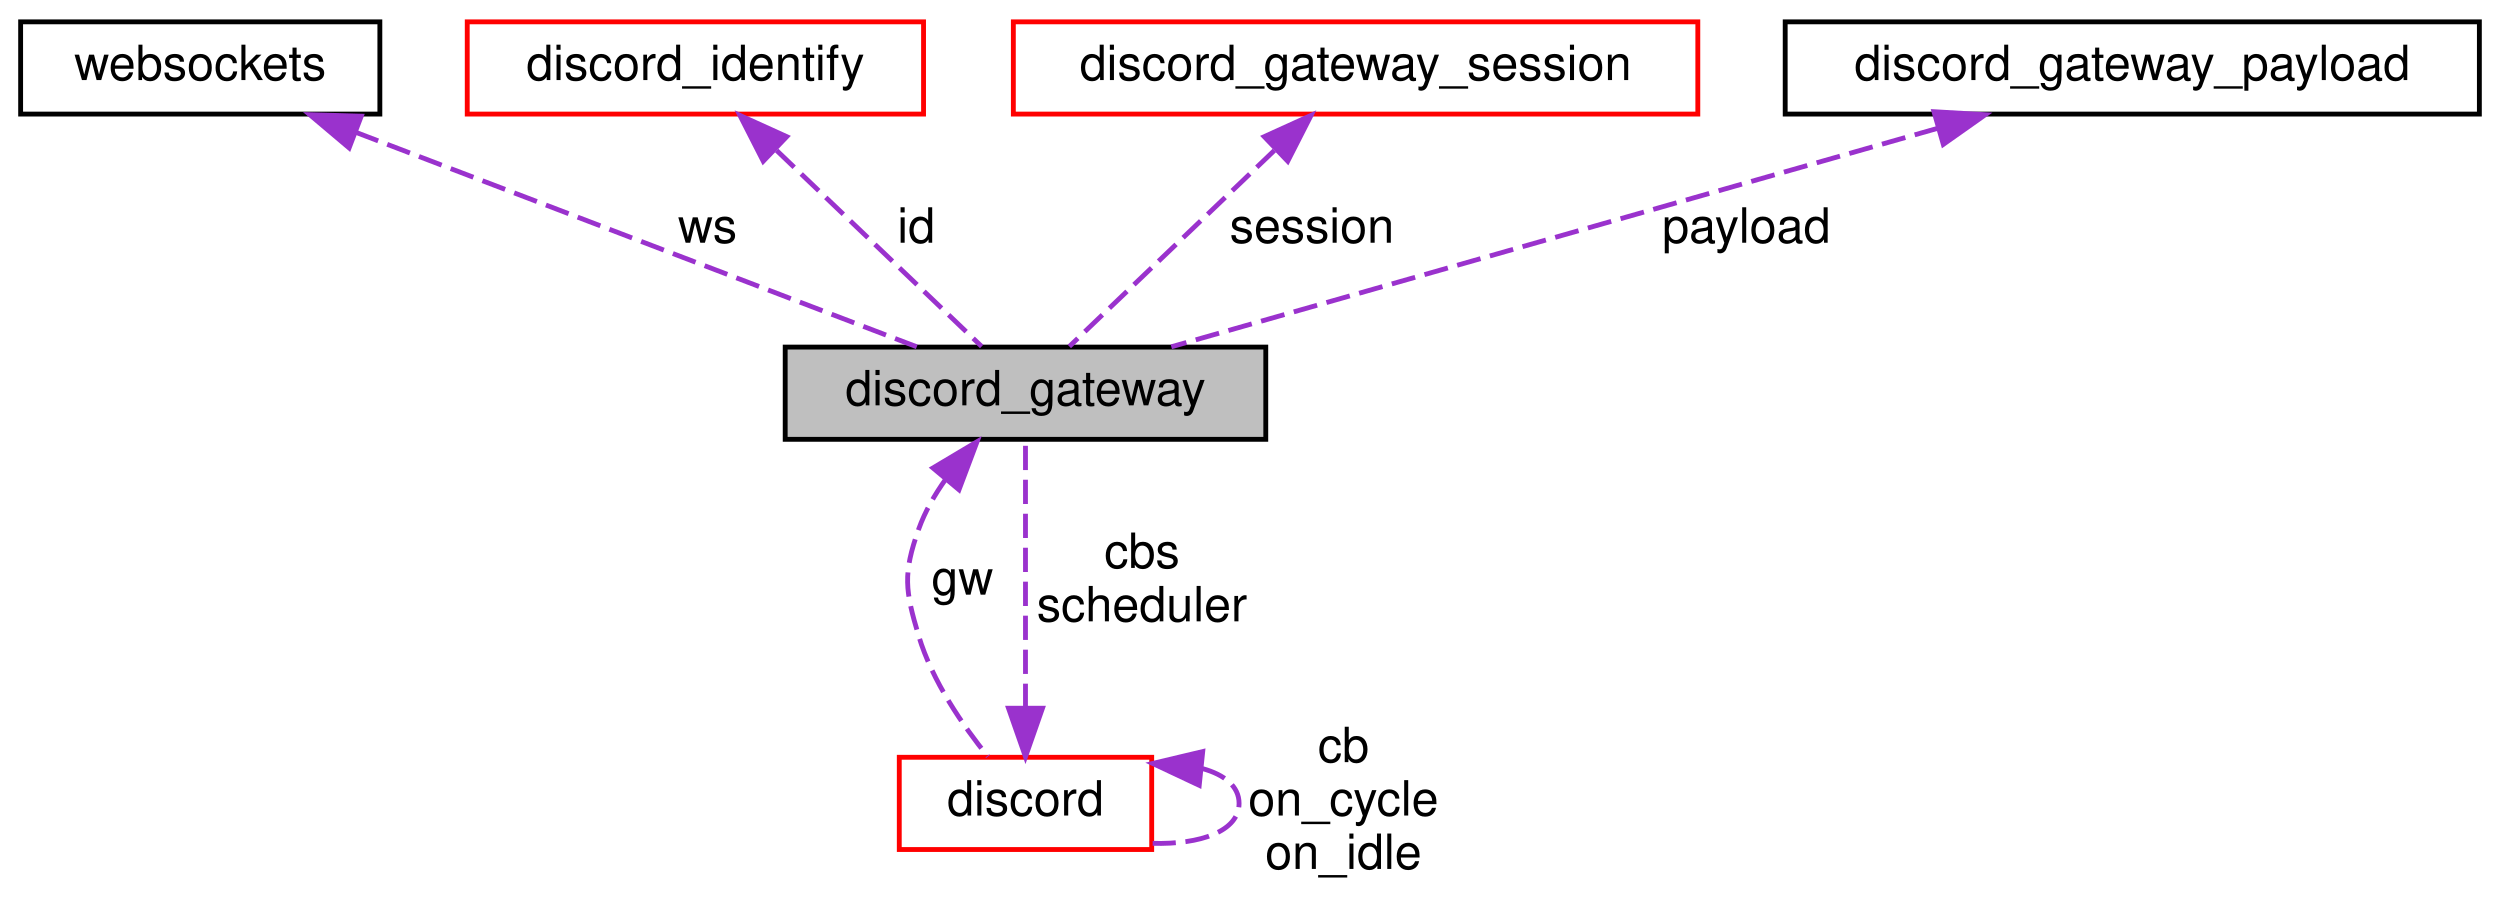
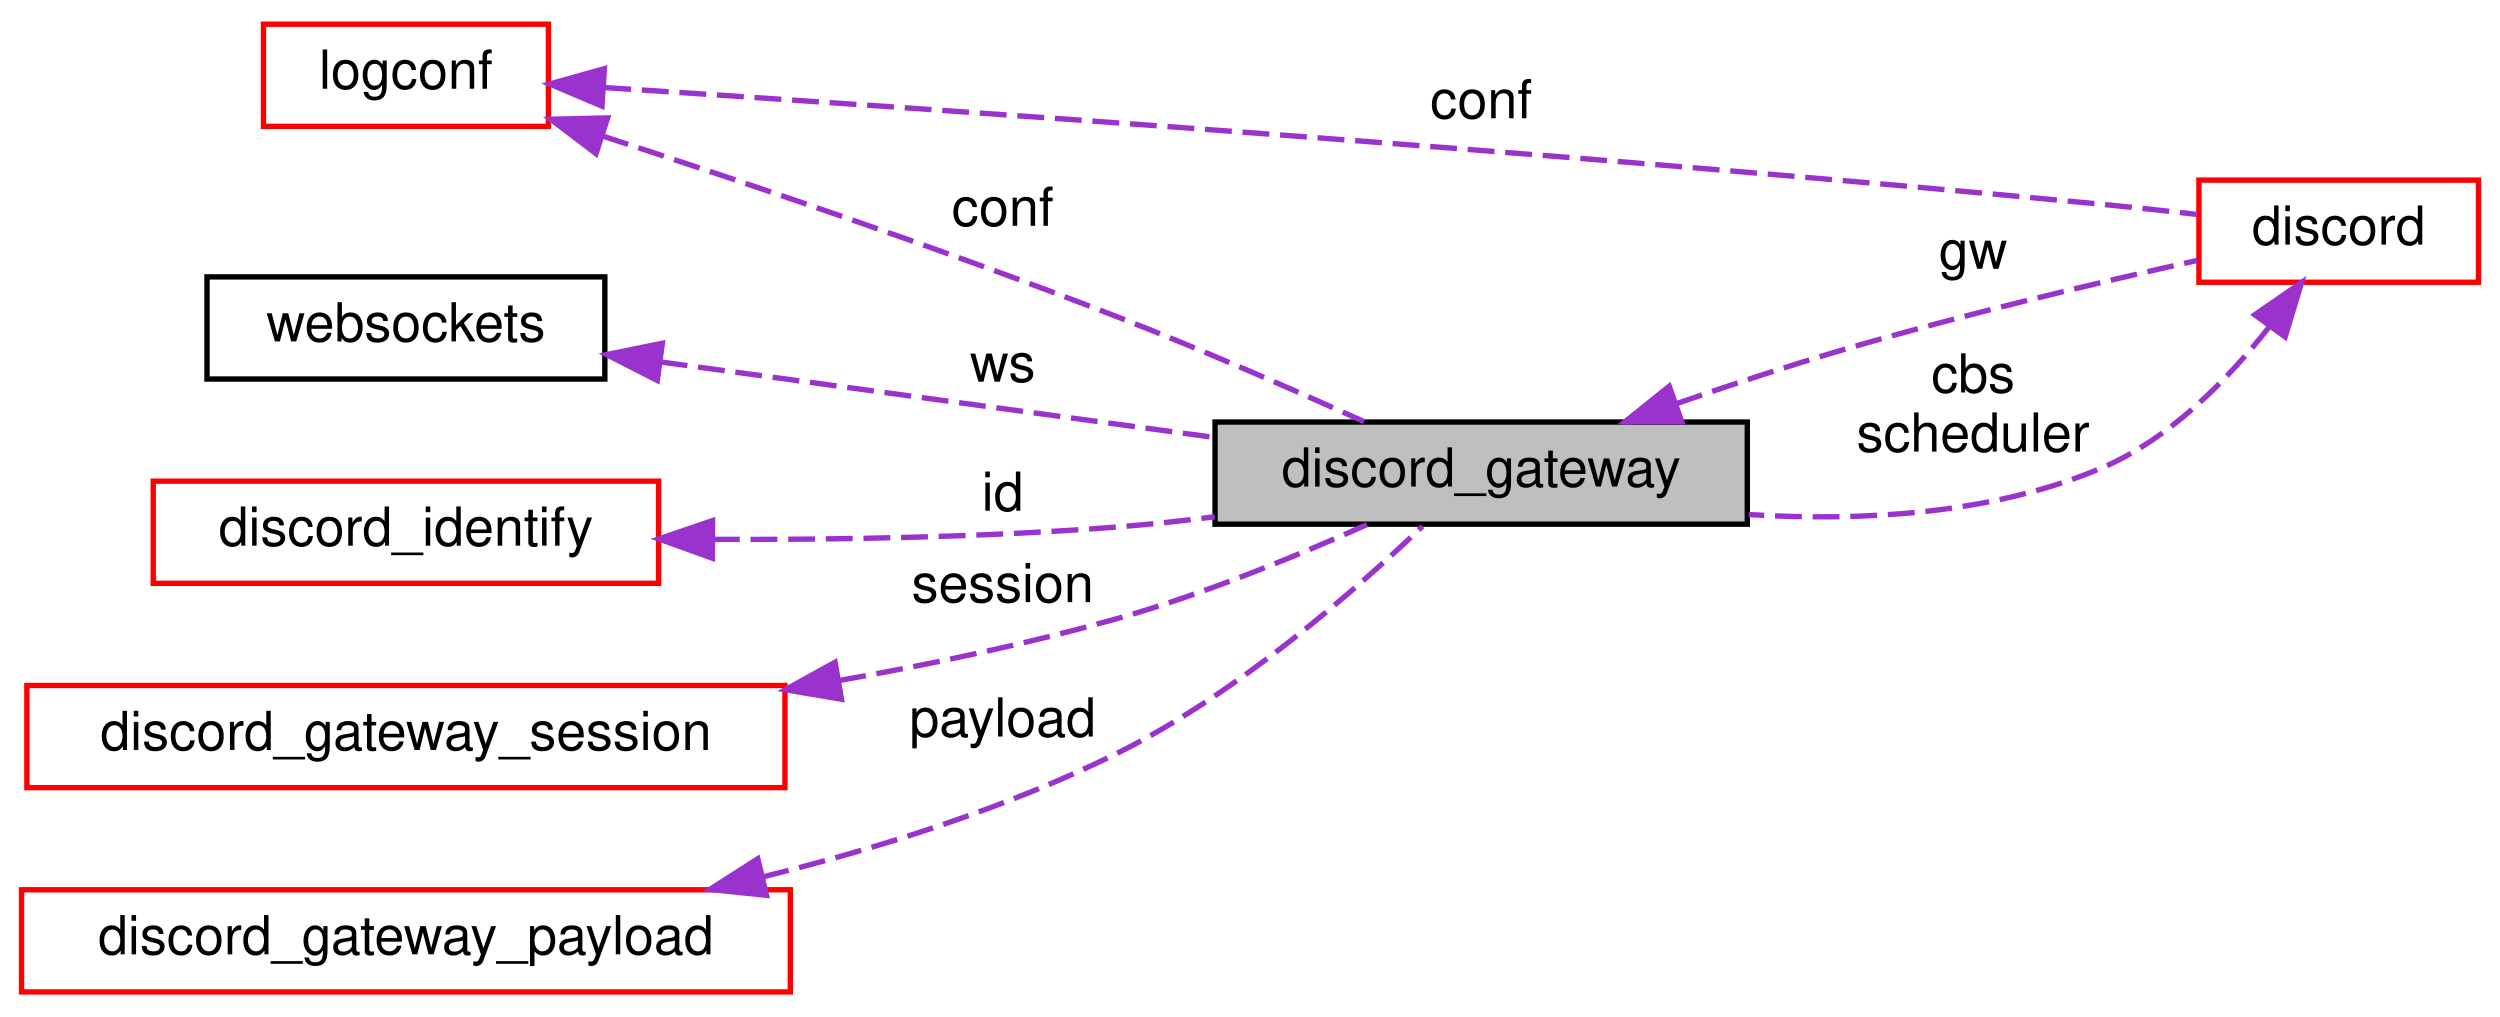
- <svg xmlns="http://www.w3.org/2000/svg" xmlns:xlink="http://www.w3.org/1999/xlink" width="515pt" height="186pt" viewBox="0.00 0.00 514.50 186.00">
-   <g id="graph0" class="graph" transform="scale(1 1) rotate(0) translate(4 182)">
+ <svg xmlns="http://www.w3.org/2000/svg" xmlns:xlink="http://www.w3.org/1999/xlink" width="465pt" height="189pt" viewBox="0.00 0.00 465.00 189.00">
+   <g id="graph0" class="graph" transform="scale(1 1) rotate(0) translate(4 185)">
    <g id="node1" class="node">
      <g id="a_node1">
        <a xlink:title="The handle used for interfacing with Discord's Gateway API.">
-           <polygon fill="#bfbfbf" stroke="black" points="157.5,-91.5 157.5,-110.5 256.5,-110.5 256.5,-91.5 157.5,-91.5" />
-           <text text-anchor="middle" x="207" y="-98.5" font-family="Helvetica,sans-Serif" font-size="10.00">discord_gateway</text>
+           <polygon fill="#bfbfbf" stroke="black" points="222,-87.5 222,-106.5 321,-106.5 321,-87.5 222,-87.5" />
+           <text text-anchor="middle" x="271.5" y="-94.5" font-family="Helvetica,sans-Serif" font-size="10.00">discord_gateway</text>
        </a>
      </g>
    </g>
-     <g id="node6" class="node">
-       <g id="a_node6">
+     <g id="node7" class="node">
+       <g id="a_node7">
        <a xlink:href="structdiscord.html" target="_top" xlink:title="The Discord client handler.">
-           <polygon fill="none" stroke="red" points="181,-7 181,-26 233,-26 233,-7 181,-7" />
-           <text text-anchor="middle" x="207" y="-14" font-family="Helvetica,sans-Serif" font-size="10.00">discord</text>
+           <polygon fill="none" stroke="red" points="405,-132.5 405,-151.5 457,-151.5 457,-132.5 405,-132.5" />
+           <text text-anchor="middle" x="431" y="-139.5" font-family="Helvetica,sans-Serif" font-size="10.00">discord</text>
        </a>
      </g>
    </g>
-     <g id="edge6" class="edge">
-       <path fill="none" stroke="#9a32cd" stroke-dasharray="5,2" d="M190.6,-83.33C188.31,-80.13 186.29,-76.63 185,-73 181.72,-63.79 182.2,-60.37 185,-51 187.79,-41.67 194.11,-32.52 199.26,-26.15" />
-       <polygon fill="#9a32cd" stroke="#9a32cd" points="187.93,-85.6 197.03,-91.02 193.3,-81.11 187.93,-85.6" />
-       <text text-anchor="middle" x="194" y="-59.5" font-family="Helvetica,sans-Serif" font-size="10.00"> gw</text>
+     <g id="edge8" class="edge">
+       <path fill="none" stroke="#9a32cd" stroke-dasharray="5,2" d="M307.84,-109.93C317.85,-113.4 328.8,-117.01 339,-120 360.99,-126.45 386.36,-132.46 404.72,-136.57" />
+       <polygon fill="#9a32cd" stroke="#9a32cd" points="308.81,-106.56 298.21,-106.54 306.48,-113.16 308.81,-106.56" />
+       <text text-anchor="middle" x="363" y="-135" font-family="Helvetica,sans-Serif" font-size="10.00"> gw</text>
    </g>
    <g id="node2" class="node">
      <g id="a_node2">
-         <a xlink:href="structwebsockets.html" target="_top" xlink:title="Opaque handler for WebSockets.">
-           <polygon fill="none" stroke="black" points="0,-158.5 0,-177.5 74,-177.5 74,-158.5 0,-158.5" />
-           <text text-anchor="middle" x="37" y="-165.5" font-family="Helvetica,sans-Serif" font-size="10.00">websockets</text>
+         <a xlink:href="structlogconf.html" target="_top" xlink:title="A stackful and modularized wrapper over the popular 'log.c' facilities.">
+           <polygon fill="none" stroke="red" points="45,-161.5 45,-180.5 98,-180.5 98,-161.5 45,-161.5" />
+           <text text-anchor="middle" x="71.5" y="-168.5" font-family="Helvetica,sans-Serif" font-size="10.00">logconf</text>
        </a>
      </g>
    </g>
    <g id="edge1" class="edge">
-       <path fill="none" stroke="#9a32cd" stroke-dasharray="5,2" d="M68.98,-154.77C102.72,-141.87 155.02,-121.88 184.6,-110.56" />
-       <polygon fill="#9a32cd" stroke="#9a32cd" points="67.67,-151.53 59.57,-158.37 70.17,-158.07 67.67,-151.53" />
-       <text text-anchor="middle" x="141.5" y="-132" font-family="Helvetica,sans-Serif" font-size="10.00"> ws</text>
+       <path fill="none" stroke="#9a32cd" stroke-dasharray="5,2" d="M108.08,-159.7C134.7,-151.03 171.89,-138.47 204,-126 219.5,-119.98 236.69,-112.46 249.72,-106.58" />
+       <polygon fill="#9a32cd" stroke="#9a32cd" points="106.86,-156.41 98.43,-162.82 109.02,-163.07 106.86,-156.41" />
+       <text text-anchor="middle" x="182.5" y="-143" font-family="Helvetica,sans-Serif" font-size="10.00"> conf</text>
+     </g>
+     <g id="edge7" class="edge">
+       <path fill="none" stroke="#9a32cd" stroke-dasharray="5,2" d="M108.4,-168.72C166.84,-164.92 286.17,-156.71 387,-147 392.69,-146.45 398.79,-145.79 404.55,-145.13" />
+       <polygon fill="#9a32cd" stroke="#9a32cd" points="107.97,-165.25 98.21,-169.38 108.42,-172.23 107.97,-165.25" />
+       <text text-anchor="middle" x="271.5" y="-163" font-family="Helvetica,sans-Serif" font-size="10.00"> conf</text>
    </g>
    <g id="node3" class="node">
      <g id="a_node3">
-         <a xlink:href="structdiscord__identify.html" target="_top" xlink:title=" ">
-           <polygon fill="none" stroke="red" points="92,-158.5 92,-177.5 186,-177.5 186,-158.5 92,-158.5" />
-           <text text-anchor="middle" x="139" y="-165.5" font-family="Helvetica,sans-Serif" font-size="10.00">discord_identify</text>
+         <a xlink:href="structwebsockets.html" target="_top" xlink:title="Opaque handler for WebSockets.">
+           <polygon fill="none" stroke="black" points="34.5,-114.5 34.5,-133.5 108.5,-133.5 108.5,-114.5 34.5,-114.5" />
+           <text text-anchor="middle" x="71.5" y="-121.5" font-family="Helvetica,sans-Serif" font-size="10.00">websockets</text>
        </a>
      </g>
    </g>
    <g id="edge2" class="edge">
-       <path fill="none" stroke="#9a32cd" stroke-dasharray="5,2" d="M155.74,-151C169.08,-138.25 187.23,-120.89 197.97,-110.63" />
-       <polygon fill="#9a32cd" stroke="#9a32cd" points="152.98,-148.79 148.17,-158.23 157.82,-153.85 152.98,-148.79" />
-       <text text-anchor="middle" x="184.5" y="-132" font-family="Helvetica,sans-Serif" font-size="10.00"> id</text>
+       <path fill="none" stroke="#9a32cd" stroke-dasharray="5,2" d="M118.9,-117.67C149.81,-113.46 190.35,-107.93 221.73,-103.65" />
+       <polygon fill="#9a32cd" stroke="#9a32cd" points="118.25,-114.23 108.82,-119.05 119.2,-121.16 118.25,-114.23" />
+       <text text-anchor="middle" x="182.5" y="-114" font-family="Helvetica,sans-Serif" font-size="10.00"> ws</text>
    </g>
    <g id="node4" class="node">
      <g id="a_node4">
-         <a xlink:href="structdiscord__gateway__session.html" target="_top" xlink:title="The handle for storing the Discord Gateway session.">
-           <polygon fill="none" stroke="red" points="204.5,-158.5 204.5,-177.5 345.5,-177.5 345.5,-158.5 204.5,-158.5" />
-           <text text-anchor="middle" x="275" y="-165.5" font-family="Helvetica,sans-Serif" font-size="10.00">discord_gateway_session</text>
+         <a xlink:href="structdiscord__identify.html" target="_top" xlink:title=" ">
+           <polygon fill="none" stroke="red" points="24.5,-76.5 24.5,-95.5 118.5,-95.5 118.5,-76.5 24.5,-76.5" />
+           <text text-anchor="middle" x="71.5" y="-83.5" font-family="Helvetica,sans-Serif" font-size="10.00">discord_identify</text>
        </a>
      </g>
    </g>
    <g id="edge3" class="edge">
-       <path fill="none" stroke="#9a32cd" stroke-dasharray="5,2" d="M258.26,-151C244.92,-138.25 226.77,-120.89 216.03,-110.63" />
-       <polygon fill="#9a32cd" stroke="#9a32cd" points="256.18,-153.85 265.83,-158.23 261.02,-148.79 256.18,-153.85" />
-       <text text-anchor="middle" x="266" y="-132" font-family="Helvetica,sans-Serif" font-size="10.00"> session</text>
+       <path fill="none" stroke="#9a32cd" stroke-dasharray="5,2" d="M128.6,-84.68C151.95,-84.58 179.32,-85.06 204,-87 209.82,-87.46 215.9,-88.12 221.92,-88.88" />
+       <polygon fill="#9a32cd" stroke="#9a32cd" points="128.49,-81.18 118.52,-84.76 128.54,-88.18 128.49,-81.18" />
+       <text text-anchor="middle" x="182.5" y="-90" font-family="Helvetica,sans-Serif" font-size="10.00"> id</text>
    </g>
    <g id="node5" class="node">
      <g id="a_node5">
-         <a xlink:href="structdiscord__gateway__payload.html" target="_top" xlink:title="The handle for storing the Discord response payload.">
-           <polygon fill="none" stroke="black" points="363.5,-158.5 363.5,-177.5 506.5,-177.5 506.5,-158.5 363.5,-158.5" />
-           <text text-anchor="middle" x="435" y="-165.5" font-family="Helvetica,sans-Serif" font-size="10.00">discord_gateway_payload</text>
+         <a xlink:href="structdiscord__gateway__session.html" target="_top" xlink:title="The handle for storing the Discord Gateway session.">
+           <polygon fill="none" stroke="red" points="1,-38.5 1,-57.5 142,-57.5 142,-38.5 1,-38.5" />
+           <text text-anchor="middle" x="71.5" y="-45.5" font-family="Helvetica,sans-Serif" font-size="10.00">discord_gateway_session</text>
        </a>
      </g>
    </g>
    <g id="edge4" class="edge">
-       <path fill="none" stroke="#9a32cd" stroke-dasharray="5,2" d="M394.98,-155.59C349.88,-142.73 277.57,-122.12 237.04,-110.56" />
-       <polygon fill="#9a32cd" stroke="#9a32cd" points="394.15,-158.99 404.72,-158.37 396.07,-152.26 394.15,-158.99" />
-       <text text-anchor="middle" x="355.5" y="-132" font-family="Helvetica,sans-Serif" font-size="10.00"> payload</text>
+       <path fill="none" stroke="#9a32cd" stroke-dasharray="5,2" d="M152.12,-58.43C169.38,-61.49 187.43,-65.31 204,-70 219.95,-74.51 237.27,-81.62 250.24,-87.42" />
+       <polygon fill="#9a32cd" stroke="#9a32cd" points="152.51,-54.94 142.06,-56.71 151.33,-61.84 152.51,-54.94" />
+       <text text-anchor="middle" x="182.5" y="-73" font-family="Helvetica,sans-Serif" font-size="10.00"> session</text>
+     </g>
+     <g id="node6" class="node">
+       <g id="a_node6">
+         <a xlink:href="structdiscord__gateway__payload.html" target="_top" xlink:title="The handle for storing the Discord response payload.">
+           <polygon fill="none" stroke="red" points="0,-0.5 0,-19.5 143,-19.5 143,-0.5 0,-0.5" />
+           <text text-anchor="middle" x="71.5" y="-7.5" font-family="Helvetica,sans-Serif" font-size="10.00">discord_gateway_payload</text>
+         </a>
+       </g>
    </g>
    <g id="edge5" class="edge">
-       <path fill="none" stroke="#9a32cd" stroke-dasharray="5,2" d="M207,-36.17C207,-53.5 207,-78.51 207,-91.48" />
-       <polygon fill="#9a32cd" stroke="#9a32cd" points="210.5,-36.1 207,-26.1 203.5,-36.1 210.5,-36.1" />
-       <text text-anchor="middle" x="231" y="-65" font-family="Helvetica,sans-Serif" font-size="10.00"> cbs</text>
-       <text text-anchor="middle" x="231" y="-54" font-family="Helvetica,sans-Serif" font-size="10.00">scheduler</text>
+       <path fill="none" stroke="#9a32cd" stroke-dasharray="5,2" d="M137.84,-21.89C159.58,-27.27 183.46,-34.77 204,-45 226.3,-56.1 248.31,-75.39 260.58,-87.1" />
+       <polygon fill="#9a32cd" stroke="#9a32cd" points="138.57,-18.47 128.03,-19.57 136.95,-25.28 138.57,-18.47" />
+       <text text-anchor="middle" x="182.5" y="-48" font-family="Helvetica,sans-Serif" font-size="10.00"> payload</text>
    </g>
-     <g id="edge7" class="edge">
-       <path fill="none" stroke="#9a32cd" stroke-dasharray="5,2" d="M243.47,-23.67C248.02,-22.4 251,-20.01 251,-16.5 251,-10.74 242.96,-8 233.2,-8.27" />
-       <polygon fill="#9a32cd" stroke="#9a32cd" points="242.79,-20.22 233.2,-24.73 243.51,-27.18 242.79,-20.22" />
-       <text text-anchor="middle" x="272.5" y="-25" font-family="Helvetica,sans-Serif" font-size="10.00"> cb</text>
-       <text text-anchor="middle" x="272.5" y="-14" font-family="Helvetica,sans-Serif" font-size="10.00">on_cycle</text>
-       <text text-anchor="middle" x="272.5" y="-3" font-family="Helvetica,sans-Serif" font-size="10.00">on_idle</text>
+     <g id="edge6" class="edge">
+       <path fill="none" stroke="#9a32cd" stroke-dasharray="5,2" d="M418.04,-124.16C410.43,-114.47 399.64,-103.39 387,-98 366.61,-89.31 342.26,-88 321.27,-89.29" />
+       <polygon fill="#9a32cd" stroke="#9a32cd" points="415.38,-126.45 424.1,-132.47 421.04,-122.33 415.38,-126.45" />
+       <text text-anchor="middle" x="363" y="-112" font-family="Helvetica,sans-Serif" font-size="10.00"> cbs</text>
+       <text text-anchor="middle" x="363" y="-101" font-family="Helvetica,sans-Serif" font-size="10.00">scheduler</text>
    </g>
  </g>
</svg>
